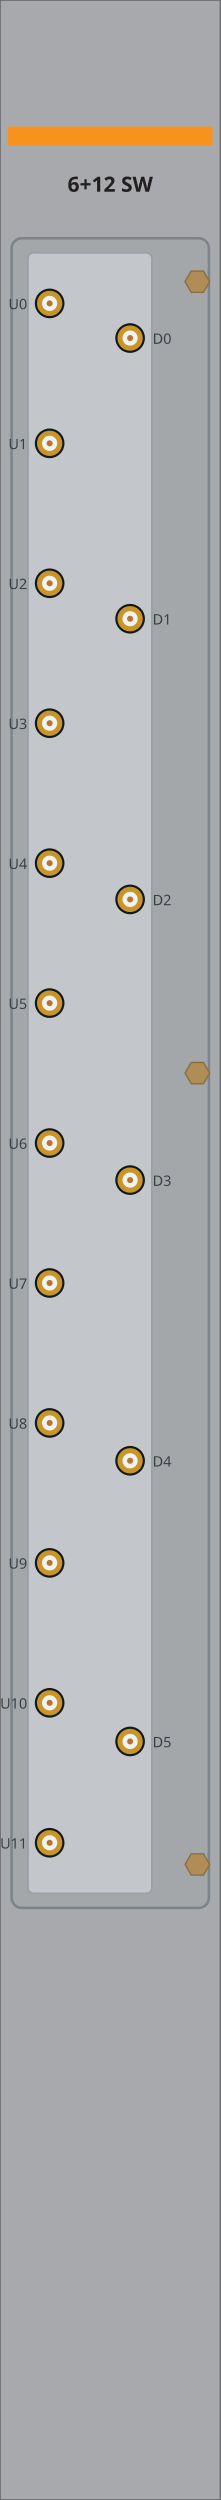
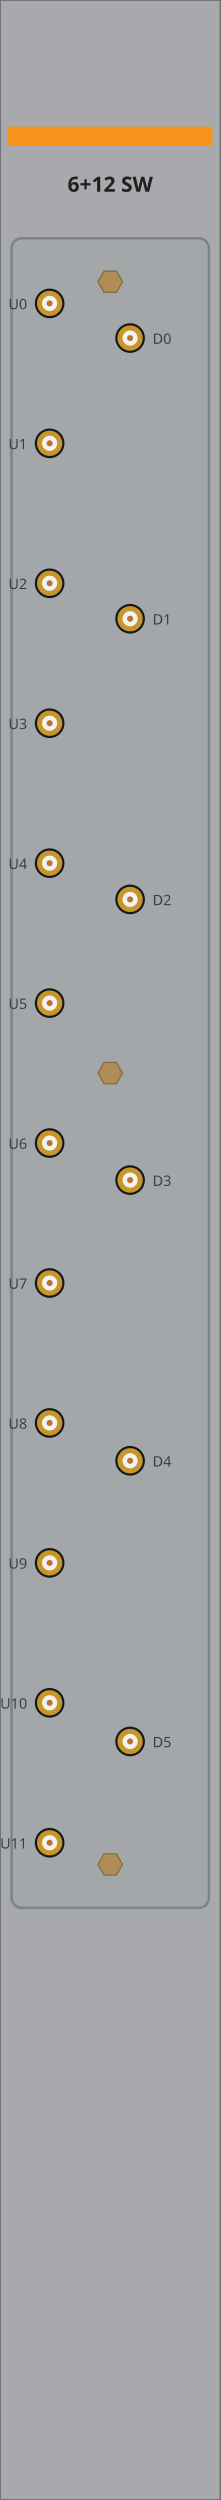
<svg xmlns="http://www.w3.org/2000/svg" width="30.47mm" height="345.5mm" viewBox="0 0 30.47 345.5">
  <rect id="plate" x="0" y="0" width="30.47" height="345.5" fill="#a7a9ac" stroke="#6d6f71" stroke-width="0.25" />
  <rect id="band" x="1.1" y="17.5" width="28.27" height="2.6" fill="#f7931d" />
  <text id="model" x="15.23" y="26.5" font-family="sans-serif" font-size="2.9" font-weight="bold" text-anchor="middle" fill="#231f20">6+12 SW</text>
  <rect id="rf-block" x="1.6" y="32.93" width="27.27" height="230.74" rx="1.4" fill="#9aa0a6" fill-opacity="0.18" stroke="#7d8388" stroke-width="0.35" />
-   <rect id="comb" x="3.86" y="34.93" width="17.13" height="226.74" rx="0.8" fill="#c3c7cb" stroke="#9aa0a6" stroke-width="0.25" />
  <g id="u0">
    <circle cx="6.86" cy="41.93" r="2.05" fill="#15181b" />
    <circle cx="6.86" cy="41.93" r="1.75" fill="#c8952a" />
    <circle cx="6.86" cy="41.93" r="1.05" fill="#f2f2ef" />
    <circle cx="6.86" cy="41.93" r="0.42" fill="#b87333" />
  </g>
  <text x="3.76" y="42.73" font-family="sans-serif" font-size="2.0" text-anchor="end" fill="#3a4046">U0</text>
  <g id="u1">
    <circle cx="6.86" cy="61.27" r="2.05" fill="#15181b" />
    <circle cx="6.86" cy="61.27" r="1.75" fill="#c8952a" />
    <circle cx="6.86" cy="61.27" r="1.05" fill="#f2f2ef" />
    <circle cx="6.86" cy="61.27" r="0.42" fill="#b87333" />
  </g>
  <text x="3.76" y="62.07" font-family="sans-serif" font-size="2.0" text-anchor="end" fill="#3a4046">U1</text>
  <g id="u2">
    <circle cx="6.86" cy="80.61" r="2.05" fill="#15181b" />
    <circle cx="6.86" cy="80.61" r="1.75" fill="#c8952a" />
    <circle cx="6.86" cy="80.61" r="1.05" fill="#f2f2ef" />
    <circle cx="6.86" cy="80.61" r="0.42" fill="#b87333" />
  </g>
  <text x="3.76" y="81.41" font-family="sans-serif" font-size="2.0" text-anchor="end" fill="#3a4046">U2</text>
  <g id="u3">
    <circle cx="6.86" cy="99.95" r="2.05" fill="#15181b" />
    <circle cx="6.86" cy="99.95" r="1.75" fill="#c8952a" />
    <circle cx="6.86" cy="99.95" r="1.05" fill="#f2f2ef" />
    <circle cx="6.86" cy="99.95" r="0.42" fill="#b87333" />
  </g>
  <text x="3.76" y="100.75" font-family="sans-serif" font-size="2.0" text-anchor="end" fill="#3a4046">U3</text>
  <g id="u4">
    <circle cx="6.86" cy="119.29" r="2.05" fill="#15181b" />
    <circle cx="6.86" cy="119.29" r="1.75" fill="#c8952a" />
    <circle cx="6.86" cy="119.29" r="1.05" fill="#f2f2ef" />
    <circle cx="6.86" cy="119.29" r="0.42" fill="#b87333" />
  </g>
  <text x="3.76" y="120.09" font-family="sans-serif" font-size="2.0" text-anchor="end" fill="#3a4046">U4</text>
  <g id="u5">
    <circle cx="6.86" cy="138.63" r="2.05" fill="#15181b" />
    <circle cx="6.86" cy="138.63" r="1.75" fill="#c8952a" />
    <circle cx="6.86" cy="138.63" r="1.05" fill="#f2f2ef" />
    <circle cx="6.86" cy="138.63" r="0.42" fill="#b87333" />
  </g>
  <text x="3.76" y="139.43" font-family="sans-serif" font-size="2.0" text-anchor="end" fill="#3a4046">U5</text>
  <g id="u6">
    <circle cx="6.86" cy="157.97" r="2.05" fill="#15181b" />
    <circle cx="6.86" cy="157.97" r="1.75" fill="#c8952a" />
    <circle cx="6.86" cy="157.97" r="1.05" fill="#f2f2ef" />
    <circle cx="6.86" cy="157.97" r="0.42" fill="#b87333" />
  </g>
  <text x="3.76" y="158.77" font-family="sans-serif" font-size="2.0" text-anchor="end" fill="#3a4046">U6</text>
  <g id="u7">
    <circle cx="6.86" cy="177.31" r="2.05" fill="#15181b" />
    <circle cx="6.86" cy="177.31" r="1.75" fill="#c8952a" />
    <circle cx="6.86" cy="177.31" r="1.05" fill="#f2f2ef" />
    <circle cx="6.86" cy="177.31" r="0.42" fill="#b87333" />
  </g>
  <text x="3.76" y="178.11" font-family="sans-serif" font-size="2.0" text-anchor="end" fill="#3a4046">U7</text>
  <g id="u8">
    <circle cx="6.86" cy="196.65" r="2.05" fill="#15181b" />
    <circle cx="6.86" cy="196.65" r="1.75" fill="#c8952a" />
    <circle cx="6.86" cy="196.65" r="1.05" fill="#f2f2ef" />
    <circle cx="6.86" cy="196.65" r="0.42" fill="#b87333" />
  </g>
  <text x="3.76" y="197.45" font-family="sans-serif" font-size="2.0" text-anchor="end" fill="#3a4046">U8</text>
  <g id="u9">
    <circle cx="6.86" cy="215.99" r="2.05" fill="#15181b" />
    <circle cx="6.86" cy="215.99" r="1.75" fill="#c8952a" />
    <circle cx="6.86" cy="215.99" r="1.05" fill="#f2f2ef" />
    <circle cx="6.86" cy="215.99" r="0.42" fill="#b87333" />
  </g>
  <text x="3.76" y="216.79" font-family="sans-serif" font-size="2.0" text-anchor="end" fill="#3a4046">U9</text>
  <g id="u10">
    <circle cx="6.86" cy="235.33" r="2.05" fill="#15181b" />
    <circle cx="6.86" cy="235.33" r="1.75" fill="#c8952a" />
    <circle cx="6.86" cy="235.33" r="1.05" fill="#f2f2ef" />
    <circle cx="6.86" cy="235.33" r="0.42" fill="#b87333" />
  </g>
  <text x="3.76" y="236.13" font-family="sans-serif" font-size="2.0" text-anchor="end" fill="#3a4046">U10</text>
  <g id="u11">
    <circle cx="6.86" cy="254.67" r="2.05" fill="#15181b" />
    <circle cx="6.86" cy="254.67" r="1.75" fill="#c8952a" />
    <circle cx="6.86" cy="254.67" r="1.05" fill="#f2f2ef" />
    <circle cx="6.86" cy="254.67" r="0.42" fill="#b87333" />
  </g>
  <text x="3.76" y="255.47" font-family="sans-serif" font-size="2.0" text-anchor="end" fill="#3a4046">U11</text>
  <g id="d0">
    <circle cx="17.98" cy="46.72" r="2.05" fill="#15181b" />
    <circle cx="17.98" cy="46.72" r="1.75" fill="#c8952a" />
    <circle cx="17.98" cy="46.72" r="1.05" fill="#f2f2ef" />
    <circle cx="17.98" cy="46.72" r="0.42" fill="#b87333" />
  </g>
  <text x="21.09" y="47.52" font-family="sans-serif" font-size="2.0" fill="#3a4046">D0</text>
  <g id="d1">
    <circle cx="17.98" cy="85.51" r="2.05" fill="#15181b" />
    <circle cx="17.98" cy="85.51" r="1.75" fill="#c8952a" />
    <circle cx="17.98" cy="85.51" r="1.05" fill="#f2f2ef" />
    <circle cx="17.98" cy="85.51" r="0.42" fill="#b87333" />
  </g>
  <text x="21.09" y="86.31" font-family="sans-serif" font-size="2.0" fill="#3a4046">D1</text>
  <g id="d2">
    <circle cx="17.98" cy="124.30" r="2.05" fill="#15181b" />
    <circle cx="17.98" cy="124.30" r="1.75" fill="#c8952a" />
    <circle cx="17.98" cy="124.30" r="1.05" fill="#f2f2ef" />
    <circle cx="17.98" cy="124.30" r="0.42" fill="#b87333" />
  </g>
  <text x="21.09" y="125.10" font-family="sans-serif" font-size="2.0" fill="#3a4046">D2</text>
  <g id="d3">
    <circle cx="17.98" cy="163.09" r="2.05" fill="#15181b" />
    <circle cx="17.98" cy="163.09" r="1.75" fill="#c8952a" />
    <circle cx="17.98" cy="163.09" r="1.05" fill="#f2f2ef" />
    <circle cx="17.98" cy="163.09" r="0.42" fill="#b87333" />
  </g>
  <text x="21.09" y="163.89" font-family="sans-serif" font-size="2.0" fill="#3a4046">D3</text>
  <g id="d4">
    <circle cx="17.98" cy="201.88" r="2.05" fill="#15181b" />
    <circle cx="17.98" cy="201.88" r="1.75" fill="#c8952a" />
    <circle cx="17.98" cy="201.88" r="1.05" fill="#f2f2ef" />
    <circle cx="17.98" cy="201.88" r="0.42" fill="#b87333" />
  </g>
  <text x="21.09" y="202.68" font-family="sans-serif" font-size="2.0" fill="#3a4046">D4</text>
  <g id="d5">
    <circle cx="17.98" cy="240.67" r="2.05" fill="#15181b" />
    <circle cx="17.98" cy="240.67" r="1.75" fill="#c8952a" />
    <circle cx="17.98" cy="240.67" r="1.05" fill="#f2f2ef" />
    <circle cx="17.98" cy="240.67" r="0.42" fill="#b87333" />
  </g>
  <text x="21.09" y="241.47" font-family="sans-serif" font-size="2.0" fill="#3a4046">D5</text>
-   <polygon id="standoff-t" points="28.97,38.93 28.12,40.40 26.42,40.40 25.57,38.93 26.42,37.46 28.12,37.46" fill="#b08d57" stroke="#8a6f43" stroke-width="0.2" />
-   <polygon id="standoff-m" points="28.97,148.30 28.12,149.77 26.42,149.77 25.57,148.30 26.42,146.83 28.12,146.83" fill="#b08d57" stroke="#8a6f43" stroke-width="0.2" />
-   <polygon id="standoff-b" points="28.97,257.67 28.12,259.14 26.42,259.14 25.57,257.67 26.42,256.20 28.12,256.20" fill="#b08d57" stroke="#8a6f43" stroke-width="0.2" />
+   <polygon id="standoff-t" points="16.93,38.93 16.09,40.40 14.38,40.40 13.54,38.93 14.38,37.46 16.09,37.46" fill="#b08d57" stroke="#8a6f43" stroke-width="0.2" />
+   <polygon id="standoff-m" points="16.93,148.30 16.09,149.77 14.38,149.77 13.54,148.30 14.38,146.83 16.09,146.83" fill="#b08d57" stroke="#8a6f43" stroke-width="0.2" />
+   <polygon id="standoff-b" points="16.93,257.67 16.09,259.14 14.38,259.14 13.54,257.67 14.38,256.20 16.09,256.20" fill="#b08d57" stroke="#8a6f43" stroke-width="0.2" />
</svg>
